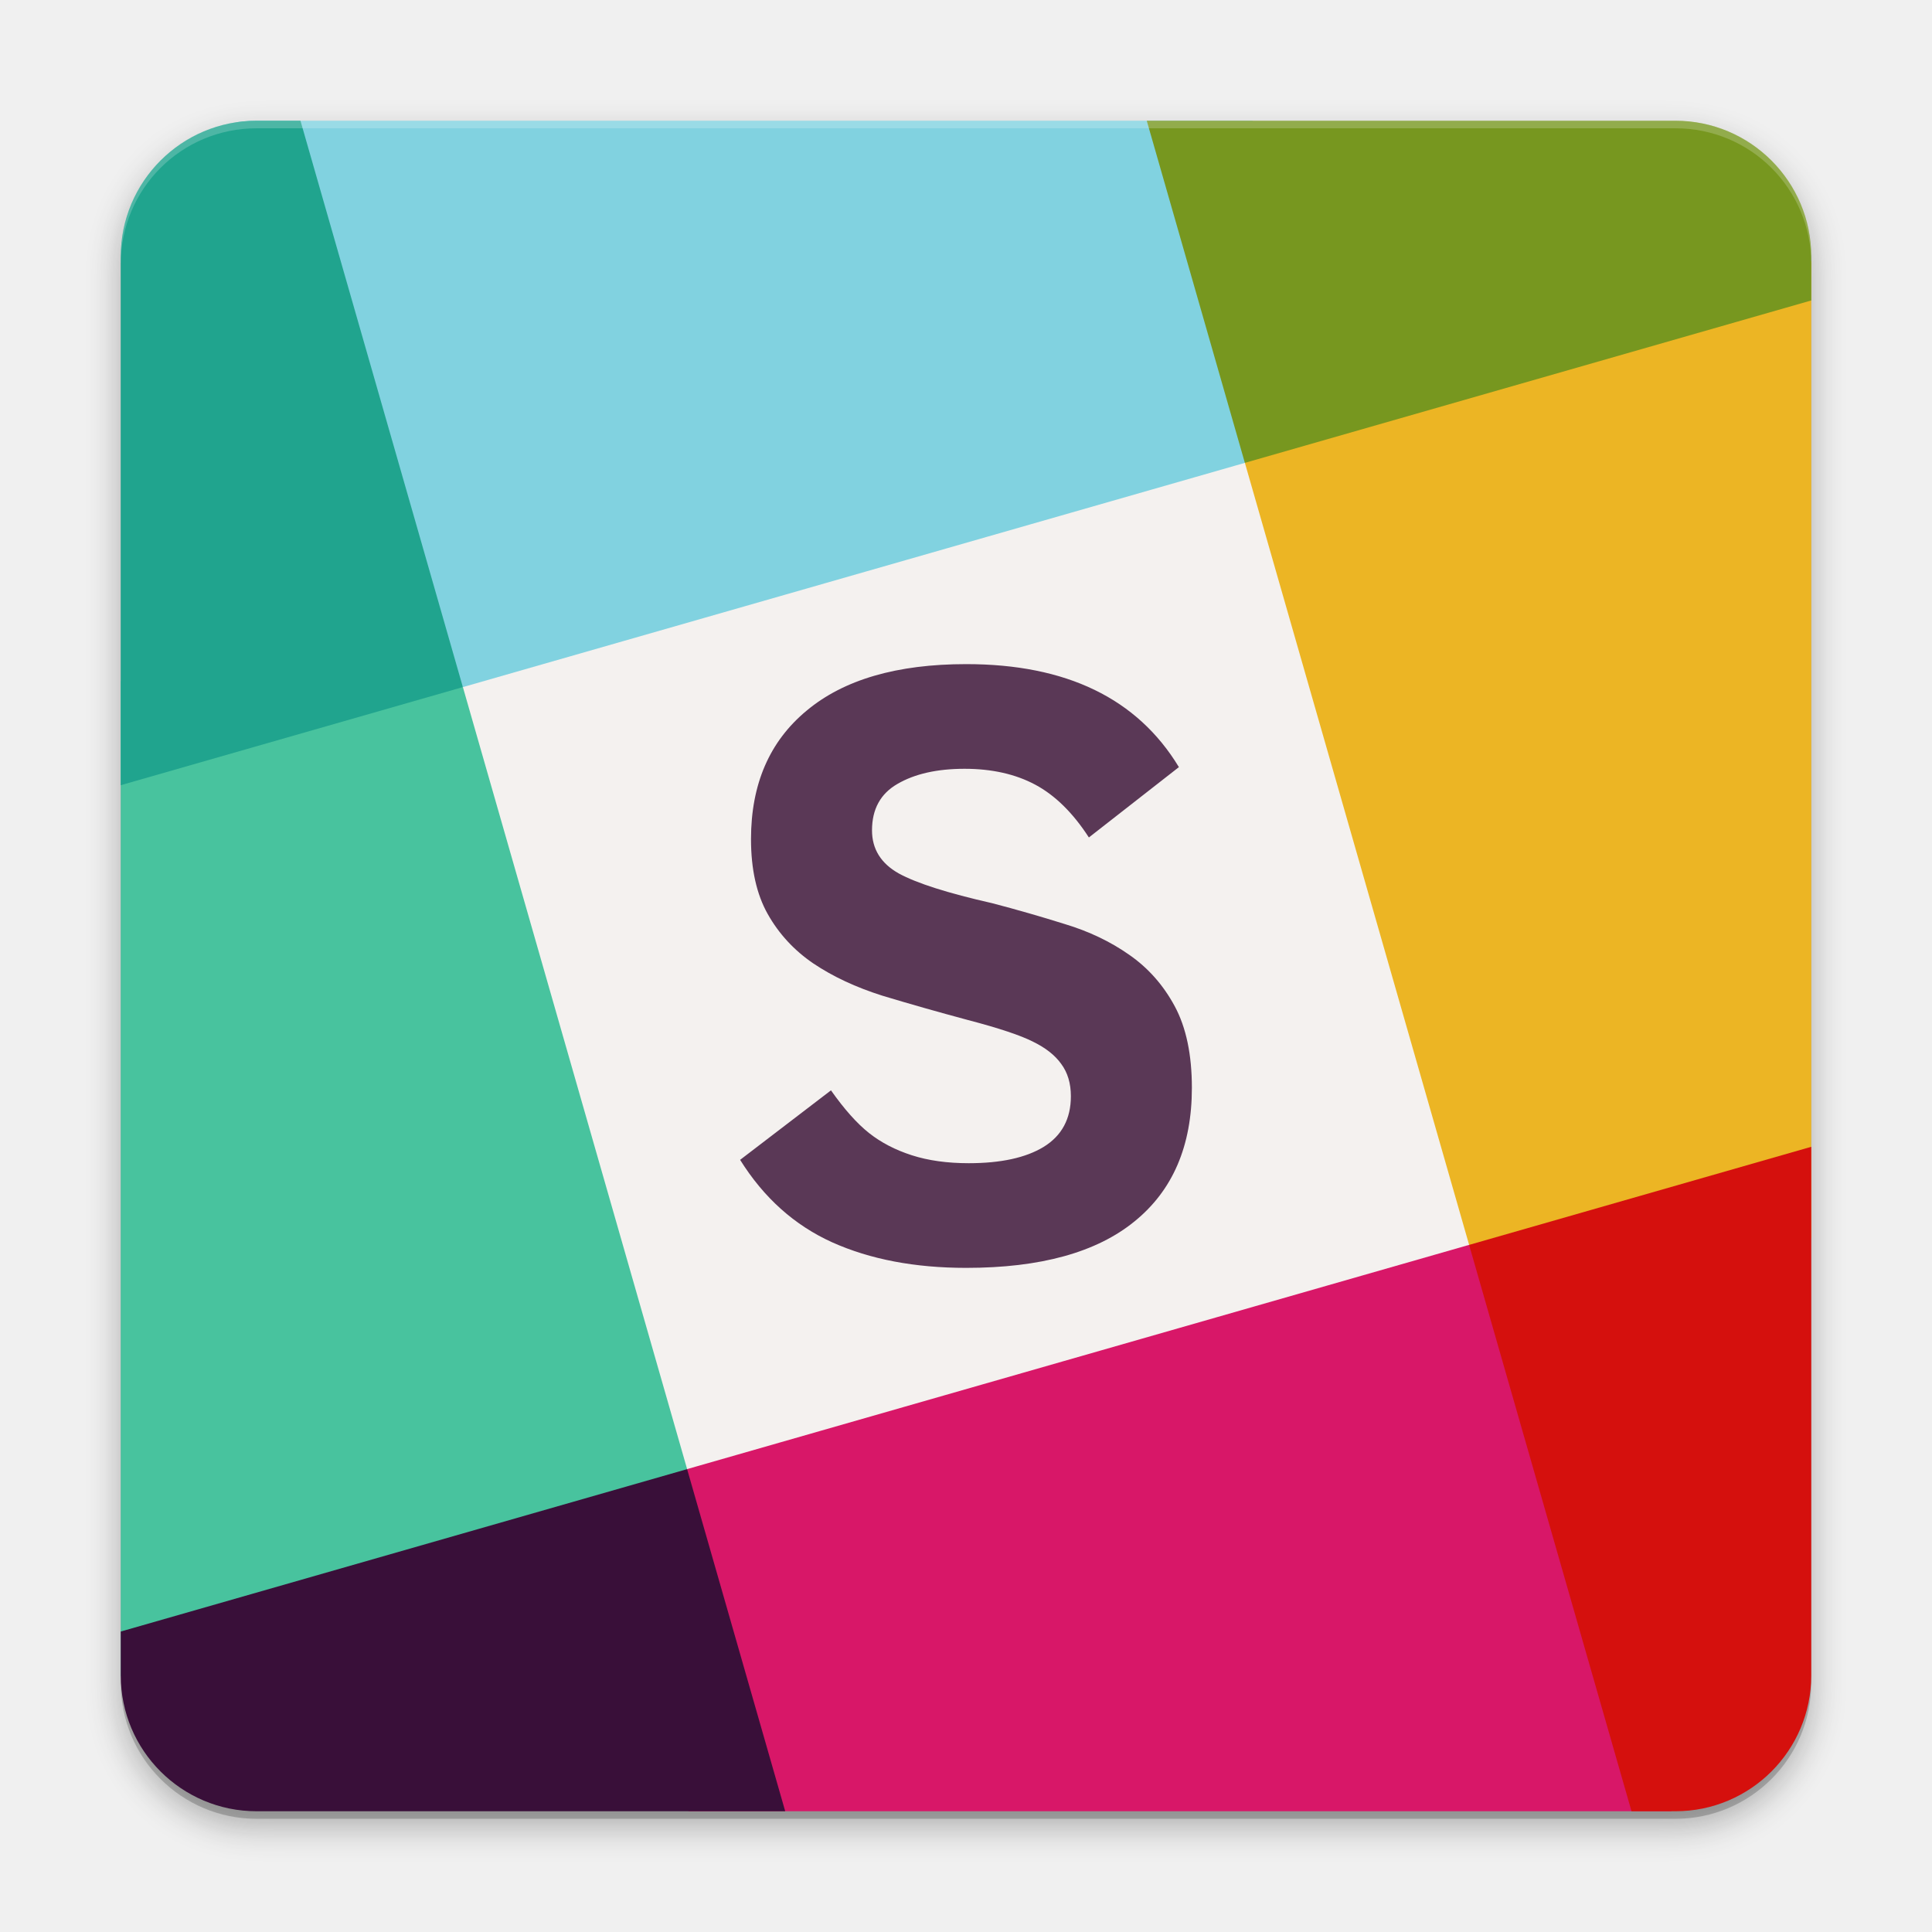
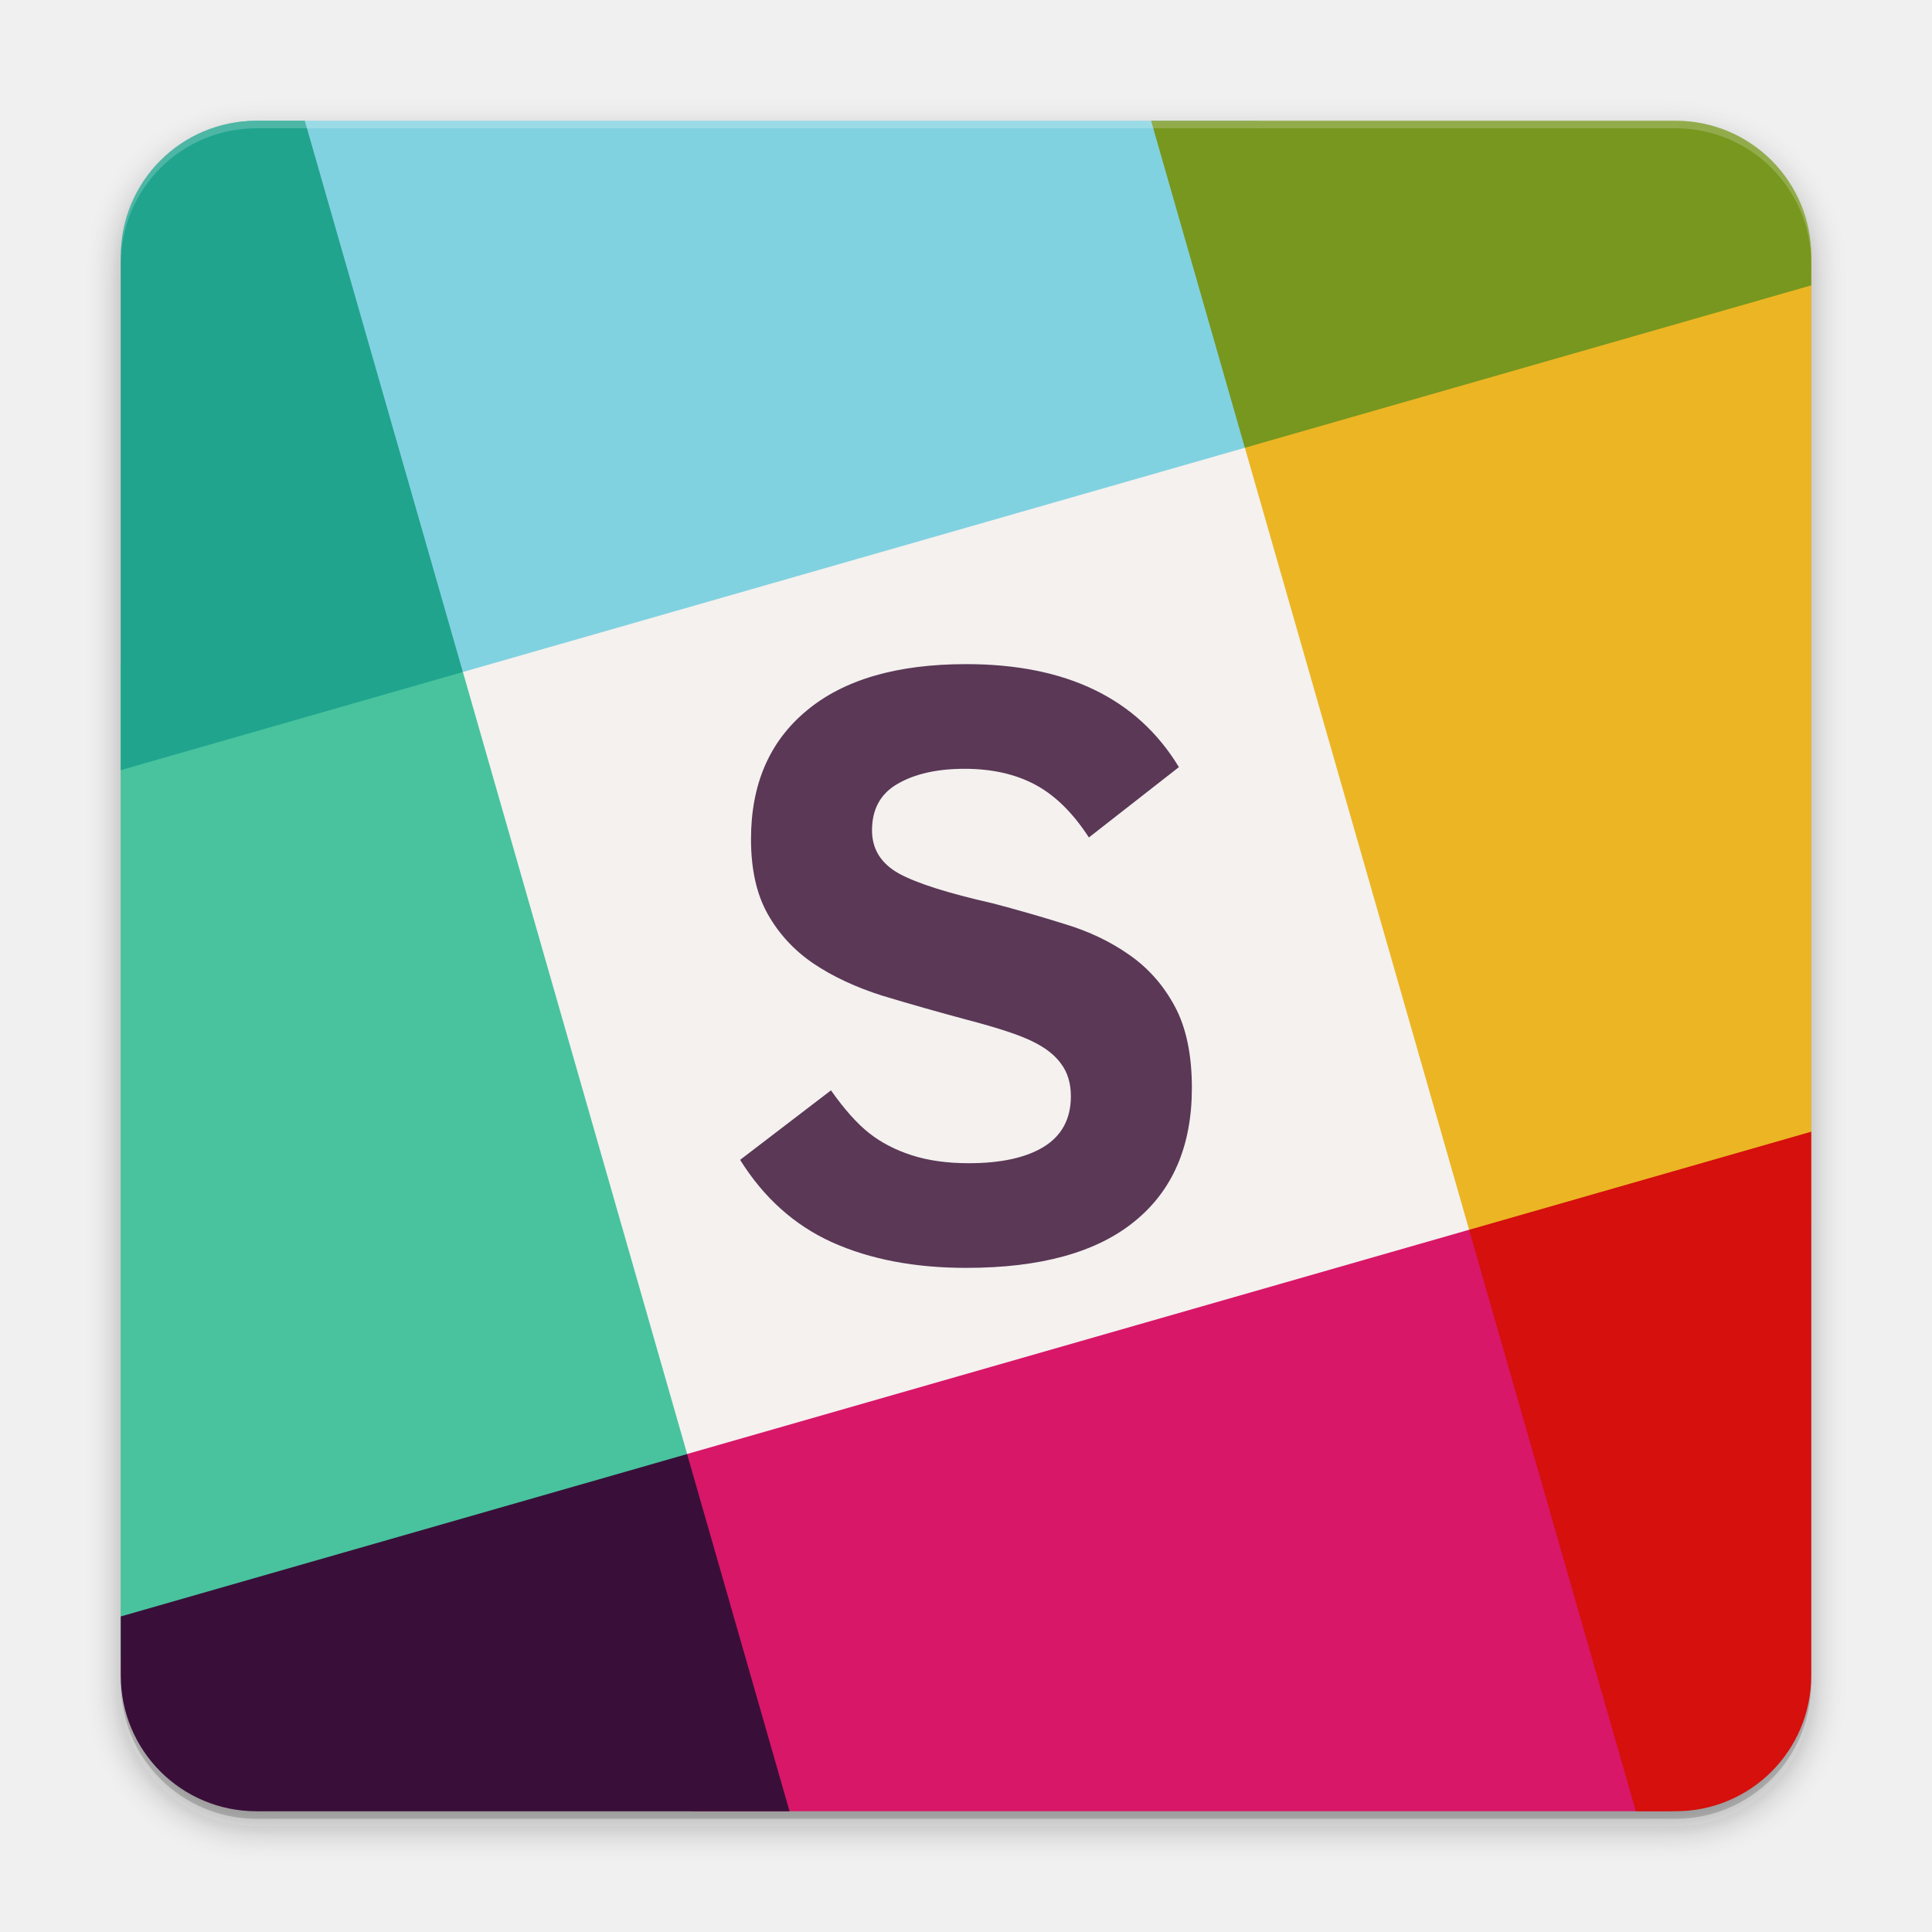
<svg xmlns="http://www.w3.org/2000/svg" width="512" height="512" enable-background="new" version="1.0">
  <defs>
    <filter id="a" x="-.024" y="-.024" width="1.048" height="1.048" color-interpolation-filters="sRGB">
      <feGaussianBlur stdDeviation="4.48" />
    </filter>
-     <clipPath id="b">
-       <rect transform="matrix(0,-1,-1,0,0,0)" x="-252" y="-688" width="448" height="448" rx="36" ry="36" fill="#636e73" />
-     </clipPath>
  </defs>
  <g transform="translate(0,212)">
-     <g>
-       <g>
-         <rect transform="matrix(0,-1,-1,0,0,0)" x="-270" y="-480" width="448" height="448" rx="36" ry="36" opacity=".2" />
-         <rect transform="matrix(0,-1,-1,0,-208,16)" x="-256" y="-688" width="448" height="448" rx="36" ry="36" filter="url(#a)" opacity=".1" />
-         <rect transform="matrix(0,-1,-1,0,-208,16)" x="-256" y="-688" width="448" height="448" rx="36" ry="36" filter="url(#a)" opacity=".2" />
-       </g>
-       <g transform="translate(-208 16)" clip-path="url(#b)" enable-background="new">
-         <g>
-           <rect transform="rotate(-16)" x="330.51" y="47.015" width="215.59" height="215.59" color="#000000" enable-background="accumulate" fill="#f4f1ef" stroke="#f4f1ef" stroke-width="2" />
-           <path d="m123.43 13.518c33.849-52.33 104.06-71.092 207.24-59.425l59.425 207.24c-61.099 63.704-136.29 49.896-207.24 59.425z" color="#000000" enable-background="accumulate" fill="#48c39e" />
-           <path d="m390.09 161.33 207.24-59.425c72.443 55.922 43.731 137.13 59.425 207.24l-207.24 59.425c-43.956-63.044-78.702-128.39-59.425-207.24z" color="#000000" enable-background="accumulate" fill="#d81768" />
-           <path d="m537.91-105.33c40.208-61.054 133.19-46.724 207.24-59.425l59.425 207.24c-61.494 40.671-124.77 76.452-207.24 59.425z" color="#000000" enable-background="accumulate" fill="#ecb524" />
-           <path d="m271.24-253.15 207.24-59.425c21.095 68.544 96.171 114.6 59.425 207.24l-207.24 59.425c-44.899-64.76-68.217-133.24-59.425-207.24z" color="#000000" enable-background="accumulate" fill="#81d2e0" />
-           <rect transform="rotate(-16)" x="114.92" y="262.61" width="215.59" height="215.59" color="#000000" enable-background="accumulate" fill="#390f39" />
-           <rect transform="rotate(-16)" x="114.92" y="-168.58" width="215.59" height="215.59" color="#000000" enable-background="accumulate" fill="#20a48e" />
-           <rect transform="rotate(-16)" x="546.1" y="-168.58" width="215.59" height="215.59" color="#000000" enable-background="accumulate" fill="#77971f" />
-           <rect transform="rotate(-16)" x="546.1" y="262.61" width="215.59" height="215.59" color="#000000" enable-background="accumulate" fill="#d5100d" />
-         </g>
-         <path d="m523.86 60.288c-2e-4 15.386-5.067 27.184-15.201 35.395-10.06 8.211-24.928 12.316-44.605 12.316-13.611 0-25.446-2.256-35.506-6.768-9.986-4.512-18.123-11.798-24.41-21.858l24.078-18.419c3.551 5.03 6.916 8.803 10.097 11.318 3.181 2.515 6.953 4.475 11.318 5.881 4.364 1.405 9.394 2.108 15.09 2.108 8.507 1e-4 15.127-1.442 19.861-4.327 4.808-2.959 7.212-7.434 7.212-13.426-1e-4 -3.403-0.851-6.25-2.552-8.544-1.627-2.293-4.106-4.253-7.434-5.881-3.329-1.701-9.099-3.624-17.309-5.77-7.989-2.145-15.534-4.29-22.635-6.436-7.027-2.219-13.13-5.067-18.308-8.544-5.104-3.477-9.135-7.841-12.094-13.093-2.959-5.252-4.438-11.872-4.438-19.861 0-14.572 4.919-25.927 14.757-34.064 9.838-8.211 23.93-12.316 42.275-12.316 26.556 1e-4 45.344 9.099 56.366 27.295l-23.856 18.641c-4.216-6.509-8.951-11.17-14.202-13.981-5.252-2.811-11.503-4.216-18.752-4.216-7.249 2e-4 -13.167 1.332-17.753 3.994-4.512 2.589-6.768 6.694-6.768 12.316 0 4.956 2.367 8.766 7.101 11.429 4.734 2.589 12.982 5.215 24.743 7.878 6.509 1.702 12.945 3.551 19.306 5.548 6.361 1.923 12.02 4.623 16.976 8.1 5.03 3.477 9.061 8.026 12.094 13.648 3.033 5.622 4.549 12.834 4.549 21.637" enable-background="new" fill="#5a3856" />
-       </g>
-       <path d="m68-180c-19.944 0-36 16.056-36 36v2c0-19.944 16.056-36 36-36h376c19.944 0 36 16.056 36 36v-2c0-19.944-16.056-36-36-36z" fill="#fff" opacity=".2" />
-     </g>
+     <rect transform="matrix(0,-1,-1,0,-208,16)" x="-256" y="-688" width="448" height="448" rx="36" ry="36" filter="url(#a)" opacity=".2" />
+     <rect transform="matrix(0,-1,-1,0,0,0)" x="-270" y="-480" width="448" height="448" rx="36" ry="36" opacity=".2" />
+     <rect transform="matrix(0,-1,-1,0,-208,16)" x="-256" y="-688" width="448" height="448" rx="36" ry="36" filter="url(#a)" opacity=".1" />
+     <rect transform="matrix(0,-1,-1,0,-208,16)" x="-256" y="-688" width="448" height="448" rx="36" ry="36" fill="#fff" opacity=".1" />
  </g>
+   <g transform="translate(-208,224)">
+     <rect transform="rotate(-16)" x="330.51" y="47.015" width="215.59" height="215.59" color="#000000" enable-background="accumulate" fill="#f4f1ef" stroke="#f4f1ef" stroke-width="2" />
+     <path transform="translate(208,-228)" d="m68.131 178.76c-12.707-0.02-24.753 0.568-36.131 1.773v263.67c52.79-3.119 105.24-8.103 150.1-54.869l-59.426-207.24c-19.346-2.188-37.533-3.307-54.539-3.334z" color="#000000" enable-background="accumulate" fill="#48c39e" />
+     <path transform="translate(208,-228)" d="m389.33 329.9-207.24 59.426c-8.248 33.737-6.6 65 1.422 94.67h259.56c-2.007-55.342 0.901-111.91-53.744-154.1z" color="#000000" enable-background="accumulate" fill="#d81768" />
+     <path transform="translate(208,-228)" d="m479.88 69.252c-59.505 4.213-119.7 7.447-149.97 53.418l59.426 207.24c32.91 6.795 62.761 5.174 90.664-1.805v-256.11c0-0.926-0.047-1.84-0.115-2.748z" color="#000000" enable-background="accumulate" fill="#ecb524" />
+     <path transform="translate(208,-228)" d="m68 36c-1.613 0-3.198 0.117-4.754 0.32 6.112 50.947 27.211 99.315 59.418 145.77l207.24-59.426c13.5-34.036 11.899-61.779 3.434-86.664z" color="#000000" enable-background="accumulate" fill="#81d2e0" />
+     <path transform="translate(208,-228)" d="m182.09 389.34-150.09 43.037v15.627c0 19.944 16.056 36 36 36h141.24z" color="#000000" enable-background="accumulate" fill="#390f39" />
+     <path transform="translate(208,-228)" d="m68 36c-19.944 0-36 16.056-36 36v136.09l90.664-25.998-41.889-146.09z" color="#000000" enable-background="accumulate" fill="#20a48e" />
+     <path transform="translate(208,-228)" d="m305.05 36 24.85 86.664 150.1-43.041v-7.623c0-19.944-16.056-36-36-36z" color="#000000" enable-background="accumulate" fill="#77971f" />
+     <path transform="translate(208,-228)" d="m480 303.91-90.67 26 44.184 154.09h10.486c19.944 0 36-16.056 36-36z" color="#000000" enable-background="accumulate" fill="#d5100d" />
+   </g>
+   <path d="m315.86 288.29c-2e-4 15.386-5.067 27.184-15.201 35.395-10.06 8.211-24.928 12.316-44.605 12.316-13.611 0-25.446-2.256-35.506-6.768-9.986-4.512-18.123-11.798-24.41-21.858l24.078-18.419c3.551 5.03 6.916 8.803 10.097 11.318 3.181 2.515 6.953 4.475 11.318 5.881 4.364 1.405 9.394 2.108 15.09 2.108 8.507 1e-4 15.127-1.442 19.861-4.327 4.808-2.959 7.212-7.434 7.212-13.426-1e-4 -3.403-0.851-6.25-2.552-8.544-1.627-2.293-4.106-4.253-7.434-5.881-3.329-1.701-9.099-3.624-17.309-5.77-7.989-2.145-15.534-4.29-22.635-6.436-7.027-2.219-13.13-5.067-18.308-8.544-5.104-3.477-9.135-7.841-12.094-13.093-2.959-5.252-4.438-11.872-4.438-19.861 0-14.572 4.919-25.927 14.757-34.064 9.838-8.211 23.93-12.316 42.275-12.316 26.556 1e-4 45.344 9.099 56.366 27.295l-23.856 18.641c-4.216-6.509-8.951-11.17-14.202-13.981-5.252-2.811-11.503-4.216-18.752-4.216-7.249 2e-4 -13.167 1.332-17.753 3.994-4.512 2.589-6.768 6.694-6.768 12.316 0 4.956 2.367 8.766 7.101 11.429 4.734 2.589 12.982 5.215 24.743 7.878 6.509 1.702 12.945 3.551 19.306 5.548 6.361 1.923 12.02 4.623 16.976 8.1 5.03 3.477 9.061 8.026 12.094 13.648 3.033 5.622 4.549 12.834 4.549 21.637" enable-background="new" fill="#5a3856" />
+   <path d="m68 32c-19.944 0-36 16.056-36 36v2c0-19.944 16.056-36 36-36h376c19.944 0 36 16.056 36 36v-2c0-19.944-16.056-36-36-36z" fill="#fff" opacity=".2" />
</svg>
